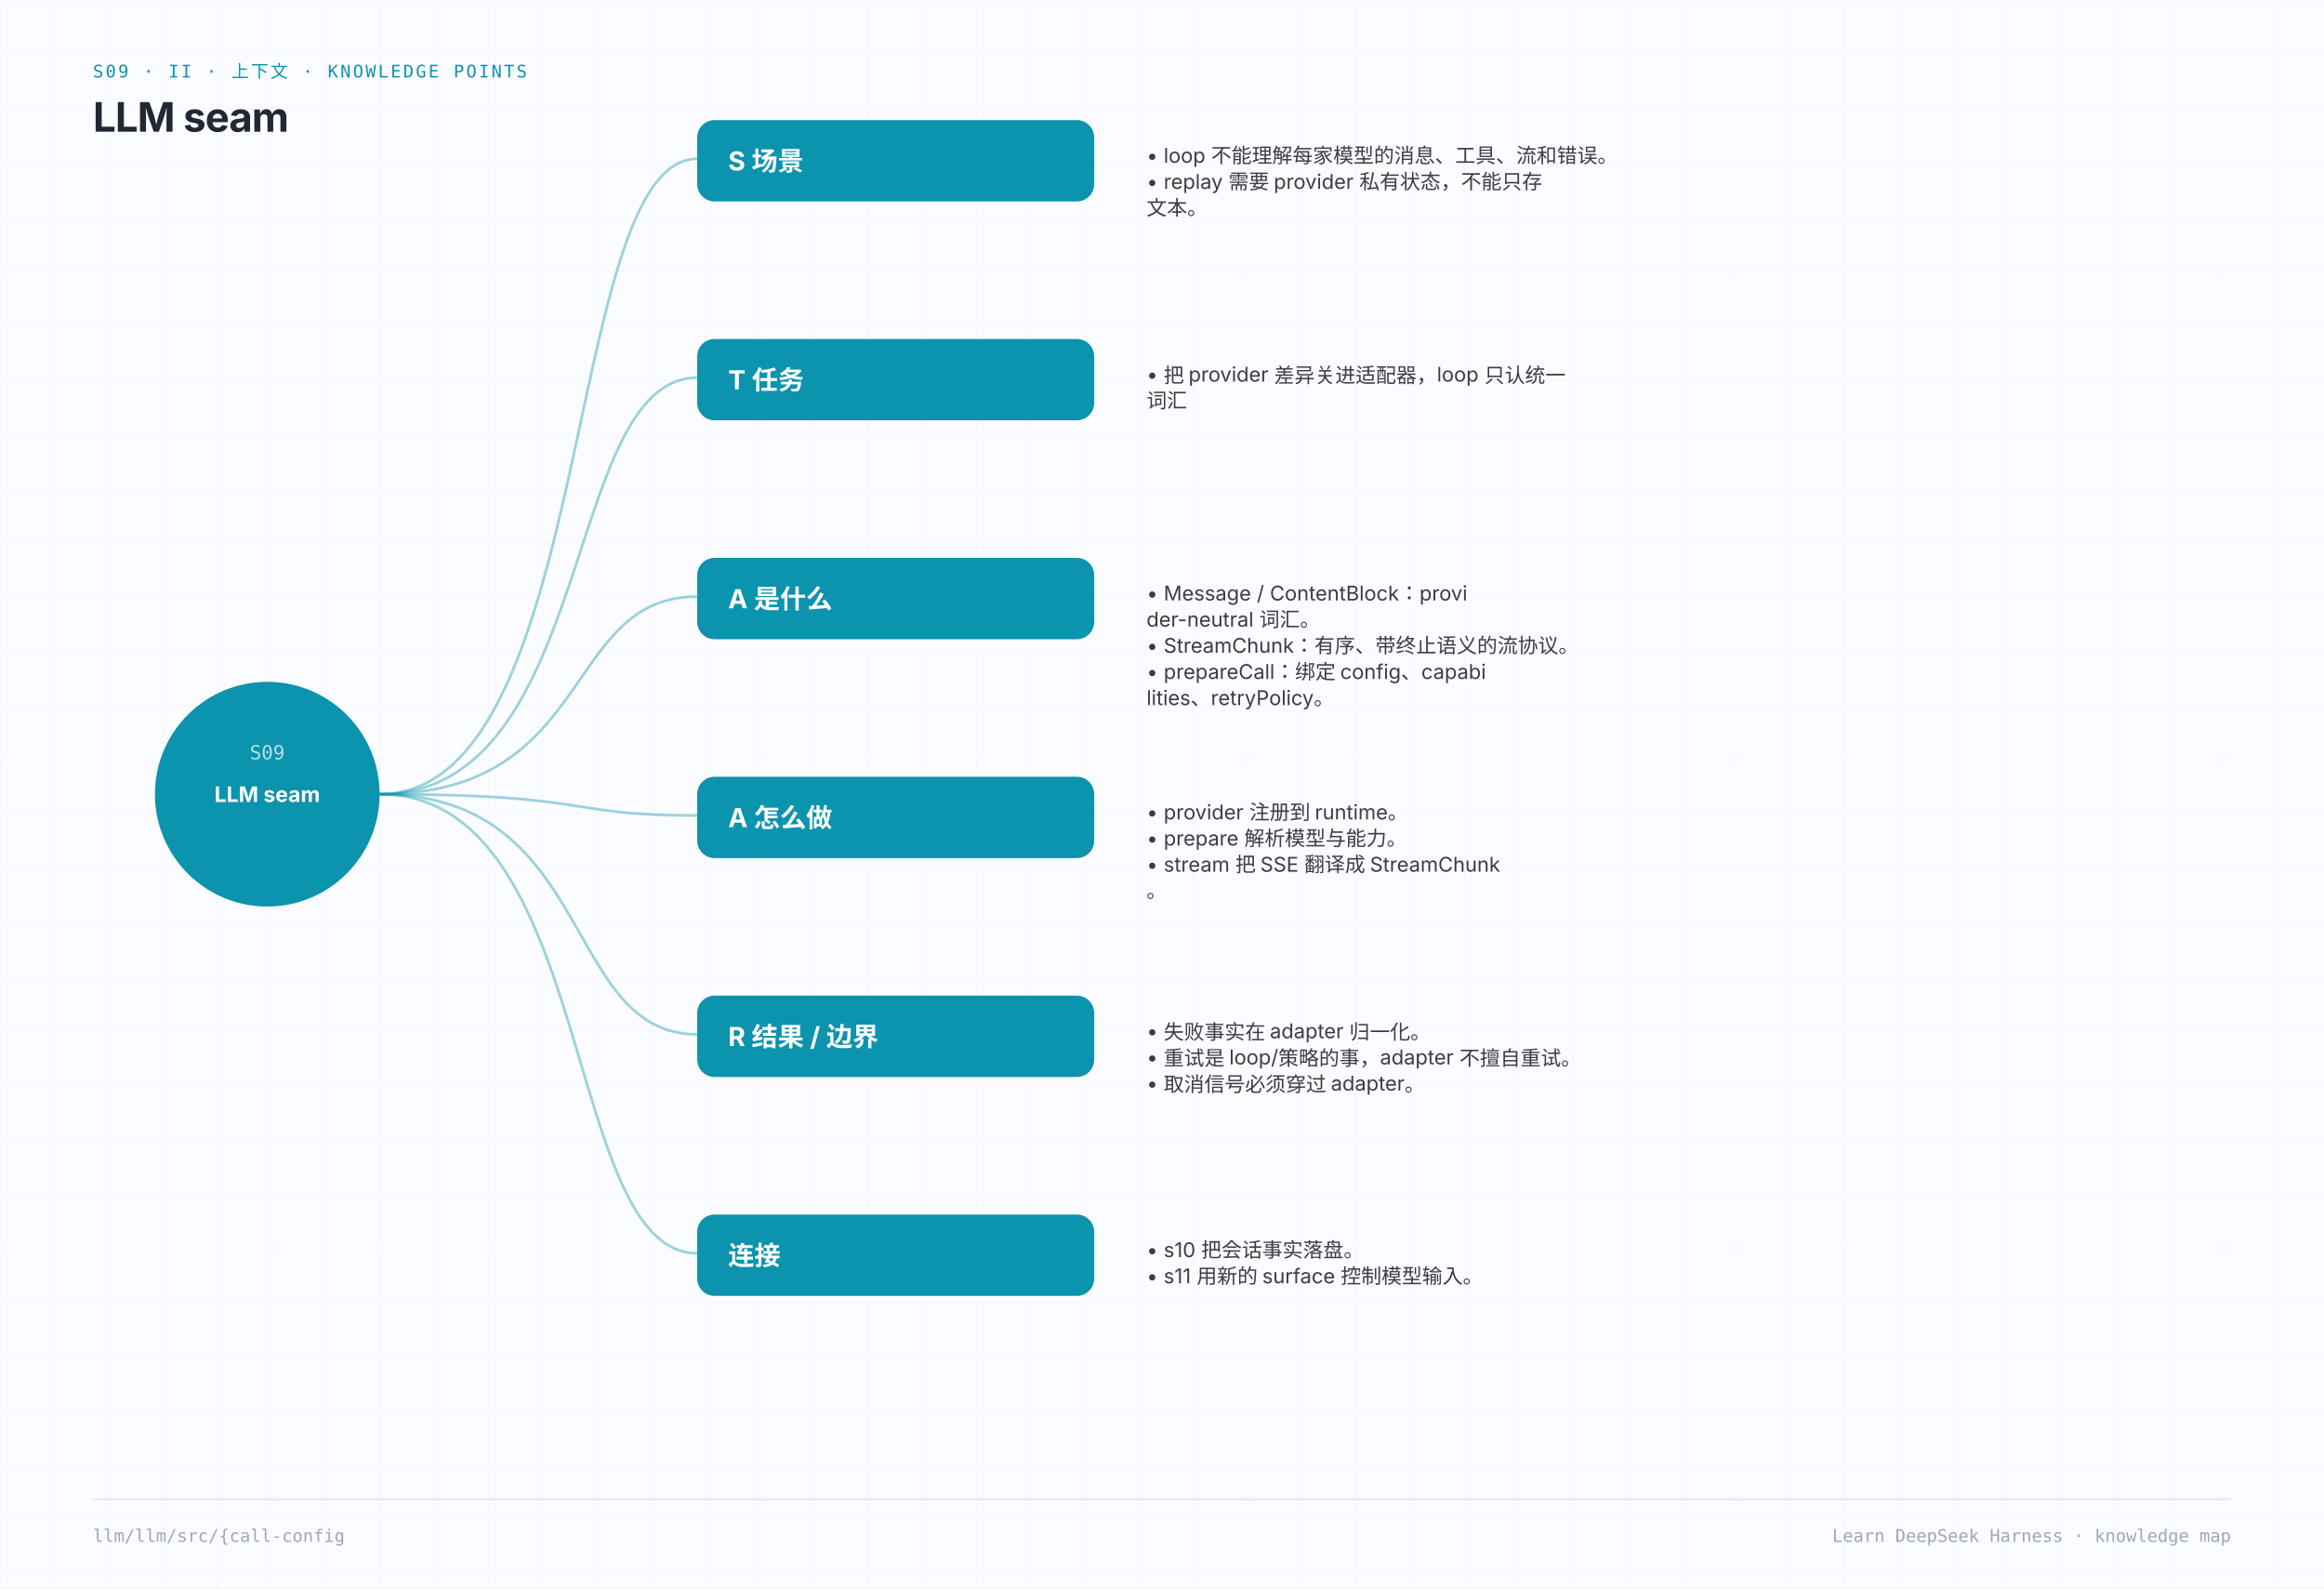
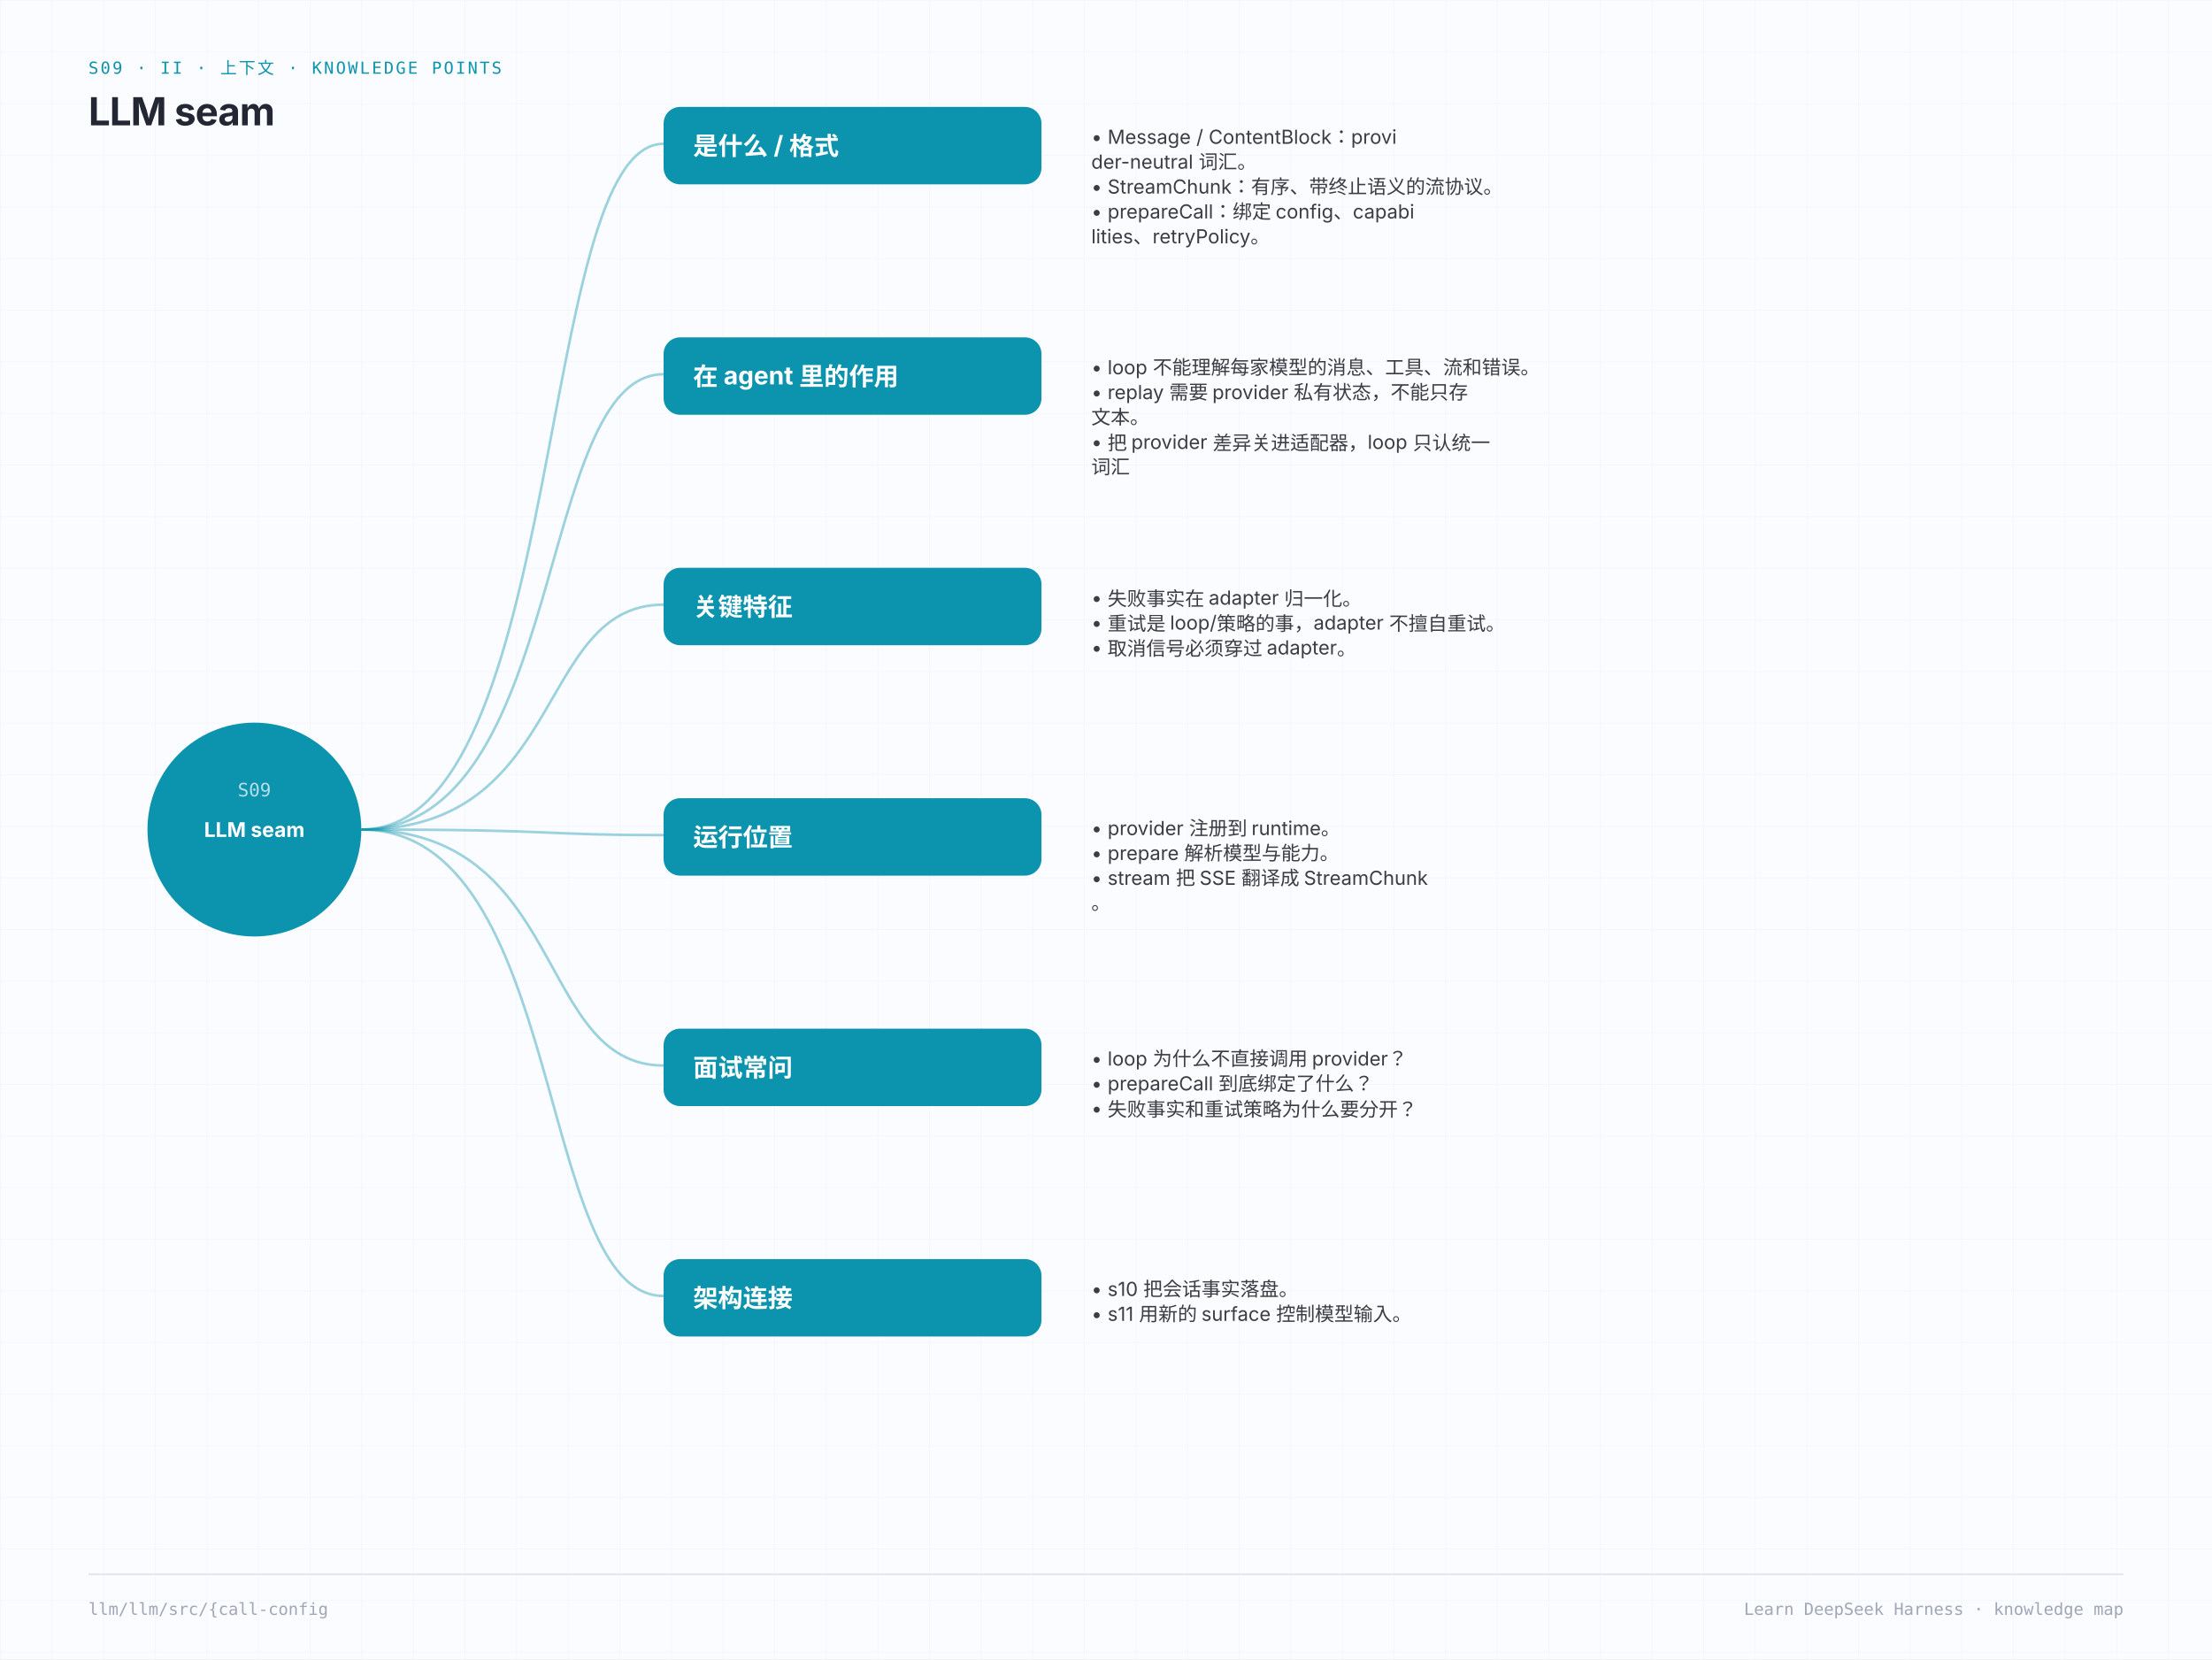
- <svg xmlns="http://www.w3.org/2000/svg" width="1200" height="820" viewBox="0 0 1200 820" role="img" aria-labelledby="title">
+ <svg xmlns="http://www.w3.org/2000/svg" width="1200" height="900" viewBox="0 0 1200 900" role="img" aria-labelledby="title">
  <defs>
    <pattern id="g" width="28" height="28" patternUnits="userSpaceOnUse">
      <path d="M28 0H0V28" fill="none" stroke="#303a63" stroke-opacity=".035" />
    </pattern>
  </defs>
-   <rect width="1200" height="820" fill="#fbfcff" />
-   <rect width="1200" height="820" fill="url(#g)" />
+   <rect width="1200" height="900" fill="#fbfcff" />
+   <rect width="1200" height="900" fill="url(#g)" />
  <text x="48" y="40" font-size="9" letter-spacing=".12em" fill="#0c93ad" font-family="SFMono-Regular,Consolas,monospace">S09 · II · 上下文 · KNOWLEDGE POINTS</text>
  <text x="48" y="68" font-size="21" font-weight="750" fill="#222733" letter-spacing="-.02em" font-family="-apple-system,BlinkMacSystemFont,'Segoe UI','Noto Sans SC',sans-serif">LLM seam</text>
-   <circle cx="138" cy="410" r="58" fill="#0c93ad" />
-   <text x="138" y="392" text-anchor="middle" font-size="10" fill="rgba(255,255,255,.7)" font-family="SFMono-Regular,Consolas,monospace">S09</text>
-   <text x="138" y="414" font-size="11" font-weight="700" fill="#fff" text-anchor="middle" font-family="-apple-system,BlinkMacSystemFont,'Segoe UI','Noto Sans SC',sans-serif">LLM seam</text>
-   <path d="M196 410 C308 410 290 82 360 82" fill="none" stroke="#0c93ad" stroke-opacity=".4" stroke-width="1.4" />
-   <rect x="360" y="62" width="205" height="42" rx="9" fill="#0c93ad" />
-   <text x="376" y="88" font-size="13.5" font-weight="700" fill="#fff" font-family="-apple-system,BlinkMacSystemFont,'Segoe UI','Noto Sans SC',sans-serif">S 场景</text>
-   <text x="592" y="84" font-size="10.5" font-weight="400" fill="#3c3c43" text-anchor="start" font-family="-apple-system,BlinkMacSystemFont,'Segoe UI','Noto Sans SC',sans-serif">• loop 不能理解每家模型的消息、工具、流和错误。</text>
-   <text x="592" y="97.5" font-size="10.5" font-weight="400" fill="#3c3c43" text-anchor="start" font-family="-apple-system,BlinkMacSystemFont,'Segoe UI','Noto Sans SC',sans-serif">• replay 需要 provider 私有状态，不能只存</text>
-   <text x="592" y="111" font-size="10.5" font-weight="400" fill="#3c3c43" text-anchor="start" font-family="-apple-system,BlinkMacSystemFont,'Segoe UI','Noto Sans SC',sans-serif">  文本。</text>
-   <path d="M196 410 C308 410 290 195 360 195" fill="none" stroke="#0c93ad" stroke-opacity=".4" stroke-width="1.4" />
-   <rect x="360" y="175" width="205" height="42" rx="9" fill="#0c93ad" />
-   <text x="376" y="201" font-size="13.5" font-weight="700" fill="#fff" font-family="-apple-system,BlinkMacSystemFont,'Segoe UI','Noto Sans SC',sans-serif">T 任务</text>
-   <text x="592" y="197" font-size="10.5" font-weight="400" fill="#3c3c43" text-anchor="start" font-family="-apple-system,BlinkMacSystemFont,'Segoe UI','Noto Sans SC',sans-serif">• 把 provider 差异关进适配器，loop 只认统一</text>
-   <text x="592" y="210.5" font-size="10.5" font-weight="400" fill="#3c3c43" text-anchor="start" font-family="-apple-system,BlinkMacSystemFont,'Segoe UI','Noto Sans SC',sans-serif">  词汇</text>
-   <path d="M196 410 C308 410 290 308 360 308" fill="none" stroke="#0c93ad" stroke-opacity=".4" stroke-width="1.4" />
-   <rect x="360" y="288" width="205" height="42" rx="9" fill="#0c93ad" />
-   <text x="376" y="314" font-size="13.5" font-weight="700" fill="#fff" font-family="-apple-system,BlinkMacSystemFont,'Segoe UI','Noto Sans SC',sans-serif">A 是什么</text>
-   <text x="592" y="310" font-size="10.5" font-weight="400" fill="#3c3c43" text-anchor="start" font-family="-apple-system,BlinkMacSystemFont,'Segoe UI','Noto Sans SC',sans-serif">• Message / ContentBlock：provi</text>
-   <text x="592" y="323.5" font-size="10.5" font-weight="400" fill="#3c3c43" text-anchor="start" font-family="-apple-system,BlinkMacSystemFont,'Segoe UI','Noto Sans SC',sans-serif">  der-neutral 词汇。</text>
-   <text x="592" y="337" font-size="10.5" font-weight="400" fill="#3c3c43" text-anchor="start" font-family="-apple-system,BlinkMacSystemFont,'Segoe UI','Noto Sans SC',sans-serif">• StreamChunk：有序、带终止语义的流协议。</text>
-   <text x="592" y="350.5" font-size="10.5" font-weight="400" fill="#3c3c43" text-anchor="start" font-family="-apple-system,BlinkMacSystemFont,'Segoe UI','Noto Sans SC',sans-serif">• prepareCall：绑定 config、capabi</text>
-   <text x="592" y="364" font-size="10.5" font-weight="400" fill="#3c3c43" text-anchor="start" font-family="-apple-system,BlinkMacSystemFont,'Segoe UI','Noto Sans SC',sans-serif">  lities、retryPolicy。</text>
-   <path d="M196 410 C308 410 290 421 360 421" fill="none" stroke="#0c93ad" stroke-opacity=".4" stroke-width="1.4" />
-   <rect x="360" y="401" width="205" height="42" rx="9" fill="#0c93ad" />
-   <text x="376" y="427" font-size="13.5" font-weight="700" fill="#fff" font-family="-apple-system,BlinkMacSystemFont,'Segoe UI','Noto Sans SC',sans-serif">A 怎么做</text>
-   <text x="592" y="423" font-size="10.5" font-weight="400" fill="#3c3c43" text-anchor="start" font-family="-apple-system,BlinkMacSystemFont,'Segoe UI','Noto Sans SC',sans-serif">• provider 注册到 runtime。</text>
-   <text x="592" y="436.5" font-size="10.5" font-weight="400" fill="#3c3c43" text-anchor="start" font-family="-apple-system,BlinkMacSystemFont,'Segoe UI','Noto Sans SC',sans-serif">• prepare 解析模型与能力。</text>
-   <text x="592" y="450" font-size="10.5" font-weight="400" fill="#3c3c43" text-anchor="start" font-family="-apple-system,BlinkMacSystemFont,'Segoe UI','Noto Sans SC',sans-serif">• stream 把 SSE 翻译成 StreamChunk</text>
-   <text x="592" y="463.5" font-size="10.5" font-weight="400" fill="#3c3c43" text-anchor="start" font-family="-apple-system,BlinkMacSystemFont,'Segoe UI','Noto Sans SC',sans-serif">  。</text>
-   <path d="M196 410 C308 410 290 534 360 534" fill="none" stroke="#0c93ad" stroke-opacity=".4" stroke-width="1.4" />
-   <rect x="360" y="514" width="205" height="42" rx="9" fill="#0c93ad" />
-   <text x="376" y="540" font-size="13.5" font-weight="700" fill="#fff" font-family="-apple-system,BlinkMacSystemFont,'Segoe UI','Noto Sans SC',sans-serif">R 结果 / 边界</text>
-   <text x="592" y="536" font-size="10.5" font-weight="400" fill="#3c3c43" text-anchor="start" font-family="-apple-system,BlinkMacSystemFont,'Segoe UI','Noto Sans SC',sans-serif">• 失败事实在 adapter 归一化。</text>
-   <text x="592" y="549.5" font-size="10.5" font-weight="400" fill="#3c3c43" text-anchor="start" font-family="-apple-system,BlinkMacSystemFont,'Segoe UI','Noto Sans SC',sans-serif">• 重试是 loop/策略的事，adapter 不擅自重试。</text>
-   <text x="592" y="563" font-size="10.5" font-weight="400" fill="#3c3c43" text-anchor="start" font-family="-apple-system,BlinkMacSystemFont,'Segoe UI','Noto Sans SC',sans-serif">• 取消信号必须穿过 adapter。</text>
-   <path d="M196 410 C308 410 290 647 360 647" fill="none" stroke="#0c93ad" stroke-opacity=".4" stroke-width="1.4" />
-   <rect x="360" y="627" width="205" height="42" rx="9" fill="#0c93ad" />
-   <text x="376" y="653" font-size="13.5" font-weight="700" fill="#fff" font-family="-apple-system,BlinkMacSystemFont,'Segoe UI','Noto Sans SC',sans-serif">连接</text>
-   <text x="592" y="649" font-size="10.5" font-weight="400" fill="#3c3c43" text-anchor="start" font-family="-apple-system,BlinkMacSystemFont,'Segoe UI','Noto Sans SC',sans-serif">• s10 把会话事实落盘。</text>
-   <text x="592" y="662.5" font-size="10.5" font-weight="400" fill="#3c3c43" text-anchor="start" font-family="-apple-system,BlinkMacSystemFont,'Segoe UI','Noto Sans SC',sans-serif">• s11 用新的 surface 控制模型输入。</text>
-   <line x1="48" y1="774" x2="1152" y2="774" stroke="#e3e6ef" />
-   <text x="48" y="796" font-size="9" fill="#a0a6b6" font-family="SFMono-Regular,Consolas,monospace">llm/llm/src/{call-config</text>
-   <text x="1152" y="796" text-anchor="end" font-size="9" fill="#a0a6b6" font-family="SFMono-Regular,Consolas,monospace">Learn DeepSeek Harness · knowledge map</text>
+   <circle cx="138" cy="450" r="58" fill="#0c93ad" />
+   <text x="138" y="432" text-anchor="middle" font-size="10" fill="rgba(255,255,255,.7)" font-family="SFMono-Regular,Consolas,monospace">S09</text>
+   <text x="138" y="454" font-size="11" font-weight="700" fill="#fff" text-anchor="middle" font-family="-apple-system,BlinkMacSystemFont,'Segoe UI','Noto Sans SC',sans-serif">LLM seam</text>
+   <path d="M196 450 C308 450 290 78 360 78" fill="none" stroke="#0c93ad" stroke-opacity=".4" stroke-width="1.4" />
+   <rect x="360" y="58" width="205" height="42" rx="9" fill="#0c93ad" />
+   <text x="376" y="84" font-size="13.5" font-weight="700" fill="#fff" font-family="-apple-system,BlinkMacSystemFont,'Segoe UI','Noto Sans SC',sans-serif">是什么 / 格式</text>
+   <text x="592" y="78" font-size="10.5" font-weight="400" fill="#3c3c43" text-anchor="start" font-family="-apple-system,BlinkMacSystemFont,'Segoe UI','Noto Sans SC',sans-serif">• Message / ContentBlock：provi</text>
+   <text x="592" y="91.5" font-size="10.5" font-weight="400" fill="#3c3c43" text-anchor="start" font-family="-apple-system,BlinkMacSystemFont,'Segoe UI','Noto Sans SC',sans-serif">  der-neutral 词汇。</text>
+   <text x="592" y="105" font-size="10.5" font-weight="400" fill="#3c3c43" text-anchor="start" font-family="-apple-system,BlinkMacSystemFont,'Segoe UI','Noto Sans SC',sans-serif">• StreamChunk：有序、带终止语义的流协议。</text>
+   <text x="592" y="118.5" font-size="10.5" font-weight="400" fill="#3c3c43" text-anchor="start" font-family="-apple-system,BlinkMacSystemFont,'Segoe UI','Noto Sans SC',sans-serif">• prepareCall：绑定 config、capabi</text>
+   <text x="592" y="132" font-size="10.5" font-weight="400" fill="#3c3c43" text-anchor="start" font-family="-apple-system,BlinkMacSystemFont,'Segoe UI','Noto Sans SC',sans-serif">  lities、retryPolicy。</text>
+   <path d="M196 450 C308 450 290 203 360 203" fill="none" stroke="#0c93ad" stroke-opacity=".4" stroke-width="1.4" />
+   <rect x="360" y="183" width="205" height="42" rx="9" fill="#0c93ad" />
+   <text x="376" y="209" font-size="13.5" font-weight="700" fill="#fff" font-family="-apple-system,BlinkMacSystemFont,'Segoe UI','Noto Sans SC',sans-serif">在 agent 里的作用</text>
+   <text x="592" y="203" font-size="10.5" font-weight="400" fill="#3c3c43" text-anchor="start" font-family="-apple-system,BlinkMacSystemFont,'Segoe UI','Noto Sans SC',sans-serif">• loop 不能理解每家模型的消息、工具、流和错误。</text>
+   <text x="592" y="216.5" font-size="10.5" font-weight="400" fill="#3c3c43" text-anchor="start" font-family="-apple-system,BlinkMacSystemFont,'Segoe UI','Noto Sans SC',sans-serif">• replay 需要 provider 私有状态，不能只存</text>
+   <text x="592" y="230" font-size="10.5" font-weight="400" fill="#3c3c43" text-anchor="start" font-family="-apple-system,BlinkMacSystemFont,'Segoe UI','Noto Sans SC',sans-serif">  文本。</text>
+   <text x="592" y="243.5" font-size="10.5" font-weight="400" fill="#3c3c43" text-anchor="start" font-family="-apple-system,BlinkMacSystemFont,'Segoe UI','Noto Sans SC',sans-serif">• 把 provider 差异关进适配器，loop 只认统一</text>
+   <text x="592" y="257" font-size="10.5" font-weight="400" fill="#3c3c43" text-anchor="start" font-family="-apple-system,BlinkMacSystemFont,'Segoe UI','Noto Sans SC',sans-serif">  词汇</text>
+   <path d="M196 450 C308 450 290 328 360 328" fill="none" stroke="#0c93ad" stroke-opacity=".4" stroke-width="1.4" />
+   <rect x="360" y="308" width="205" height="42" rx="9" fill="#0c93ad" />
+   <text x="376" y="334" font-size="13.5" font-weight="700" fill="#fff" font-family="-apple-system,BlinkMacSystemFont,'Segoe UI','Noto Sans SC',sans-serif">关键特征</text>
+   <text x="592" y="328" font-size="10.5" font-weight="400" fill="#3c3c43" text-anchor="start" font-family="-apple-system,BlinkMacSystemFont,'Segoe UI','Noto Sans SC',sans-serif">• 失败事实在 adapter 归一化。</text>
+   <text x="592" y="341.5" font-size="10.5" font-weight="400" fill="#3c3c43" text-anchor="start" font-family="-apple-system,BlinkMacSystemFont,'Segoe UI','Noto Sans SC',sans-serif">• 重试是 loop/策略的事，adapter 不擅自重试。</text>
+   <text x="592" y="355" font-size="10.5" font-weight="400" fill="#3c3c43" text-anchor="start" font-family="-apple-system,BlinkMacSystemFont,'Segoe UI','Noto Sans SC',sans-serif">• 取消信号必须穿过 adapter。</text>
+   <path d="M196 450 C308 450 290 453 360 453" fill="none" stroke="#0c93ad" stroke-opacity=".4" stroke-width="1.4" />
+   <rect x="360" y="433" width="205" height="42" rx="9" fill="#0c93ad" />
+   <text x="376" y="459" font-size="13.5" font-weight="700" fill="#fff" font-family="-apple-system,BlinkMacSystemFont,'Segoe UI','Noto Sans SC',sans-serif">运行位置</text>
+   <text x="592" y="453" font-size="10.5" font-weight="400" fill="#3c3c43" text-anchor="start" font-family="-apple-system,BlinkMacSystemFont,'Segoe UI','Noto Sans SC',sans-serif">• provider 注册到 runtime。</text>
+   <text x="592" y="466.5" font-size="10.5" font-weight="400" fill="#3c3c43" text-anchor="start" font-family="-apple-system,BlinkMacSystemFont,'Segoe UI','Noto Sans SC',sans-serif">• prepare 解析模型与能力。</text>
+   <text x="592" y="480" font-size="10.5" font-weight="400" fill="#3c3c43" text-anchor="start" font-family="-apple-system,BlinkMacSystemFont,'Segoe UI','Noto Sans SC',sans-serif">• stream 把 SSE 翻译成 StreamChunk</text>
+   <text x="592" y="493.5" font-size="10.5" font-weight="400" fill="#3c3c43" text-anchor="start" font-family="-apple-system,BlinkMacSystemFont,'Segoe UI','Noto Sans SC',sans-serif">  。</text>
+   <path d="M196 450 C308 450 290 578 360 578" fill="none" stroke="#0c93ad" stroke-opacity=".4" stroke-width="1.4" />
+   <rect x="360" y="558" width="205" height="42" rx="9" fill="#0c93ad" />
+   <text x="376" y="584" font-size="13.5" font-weight="700" fill="#fff" font-family="-apple-system,BlinkMacSystemFont,'Segoe UI','Noto Sans SC',sans-serif">面试常问</text>
+   <text x="592" y="578" font-size="10.5" font-weight="400" fill="#3c3c43" text-anchor="start" font-family="-apple-system,BlinkMacSystemFont,'Segoe UI','Noto Sans SC',sans-serif">• loop 为什么不直接调用 provider？</text>
+   <text x="592" y="591.5" font-size="10.5" font-weight="400" fill="#3c3c43" text-anchor="start" font-family="-apple-system,BlinkMacSystemFont,'Segoe UI','Noto Sans SC',sans-serif">• prepareCall 到底绑定了什么？</text>
+   <text x="592" y="605" font-size="10.5" font-weight="400" fill="#3c3c43" text-anchor="start" font-family="-apple-system,BlinkMacSystemFont,'Segoe UI','Noto Sans SC',sans-serif">• 失败事实和重试策略为什么要分开？</text>
+   <path d="M196 450 C308 450 290 703 360 703" fill="none" stroke="#0c93ad" stroke-opacity=".4" stroke-width="1.4" />
+   <rect x="360" y="683" width="205" height="42" rx="9" fill="#0c93ad" />
+   <text x="376" y="709" font-size="13.5" font-weight="700" fill="#fff" font-family="-apple-system,BlinkMacSystemFont,'Segoe UI','Noto Sans SC',sans-serif">架构连接</text>
+   <text x="592" y="703" font-size="10.5" font-weight="400" fill="#3c3c43" text-anchor="start" font-family="-apple-system,BlinkMacSystemFont,'Segoe UI','Noto Sans SC',sans-serif">• s10 把会话事实落盘。</text>
+   <text x="592" y="716.5" font-size="10.5" font-weight="400" fill="#3c3c43" text-anchor="start" font-family="-apple-system,BlinkMacSystemFont,'Segoe UI','Noto Sans SC',sans-serif">• s11 用新的 surface 控制模型输入。</text>
+   <line x1="48" y1="854" x2="1152" y2="854" stroke="#e3e6ef" />
+   <text x="48" y="876" font-size="9" fill="#a0a6b6" font-family="SFMono-Regular,Consolas,monospace">llm/llm/src/{call-config</text>
+   <text x="1152" y="876" text-anchor="end" font-size="9" fill="#a0a6b6" font-family="SFMono-Regular,Consolas,monospace">Learn DeepSeek Harness · knowledge map</text>
</svg>
